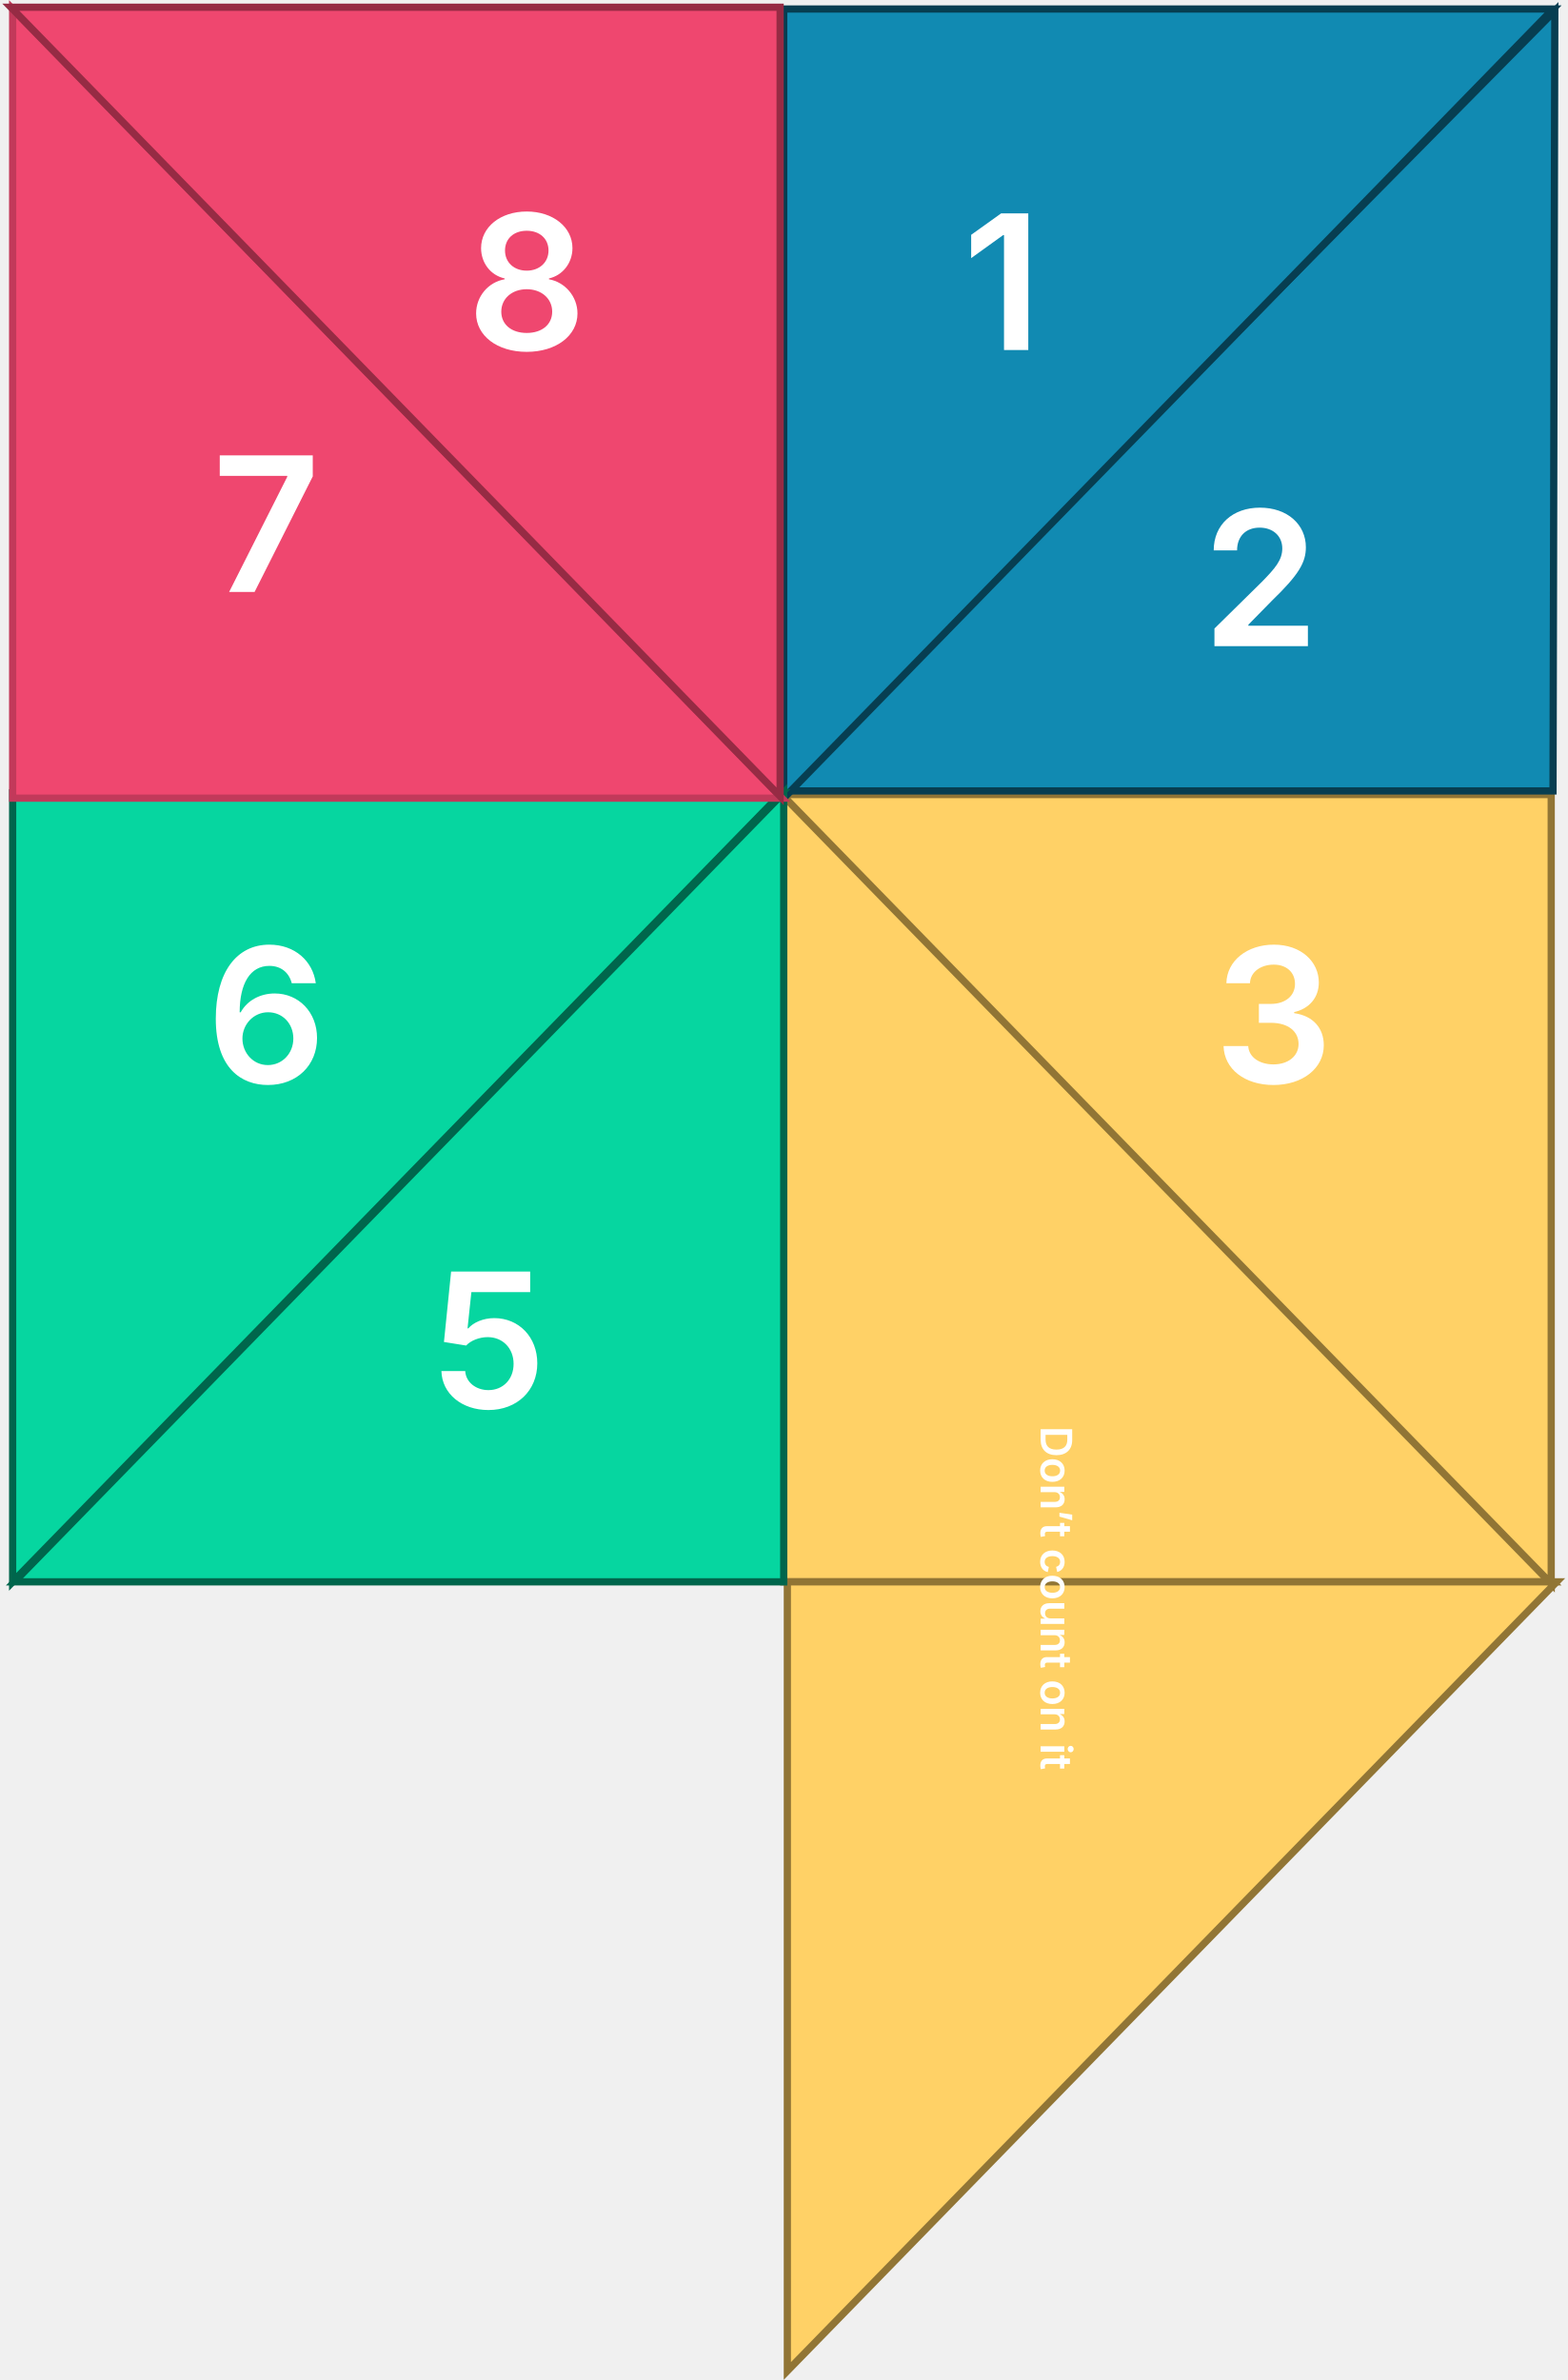
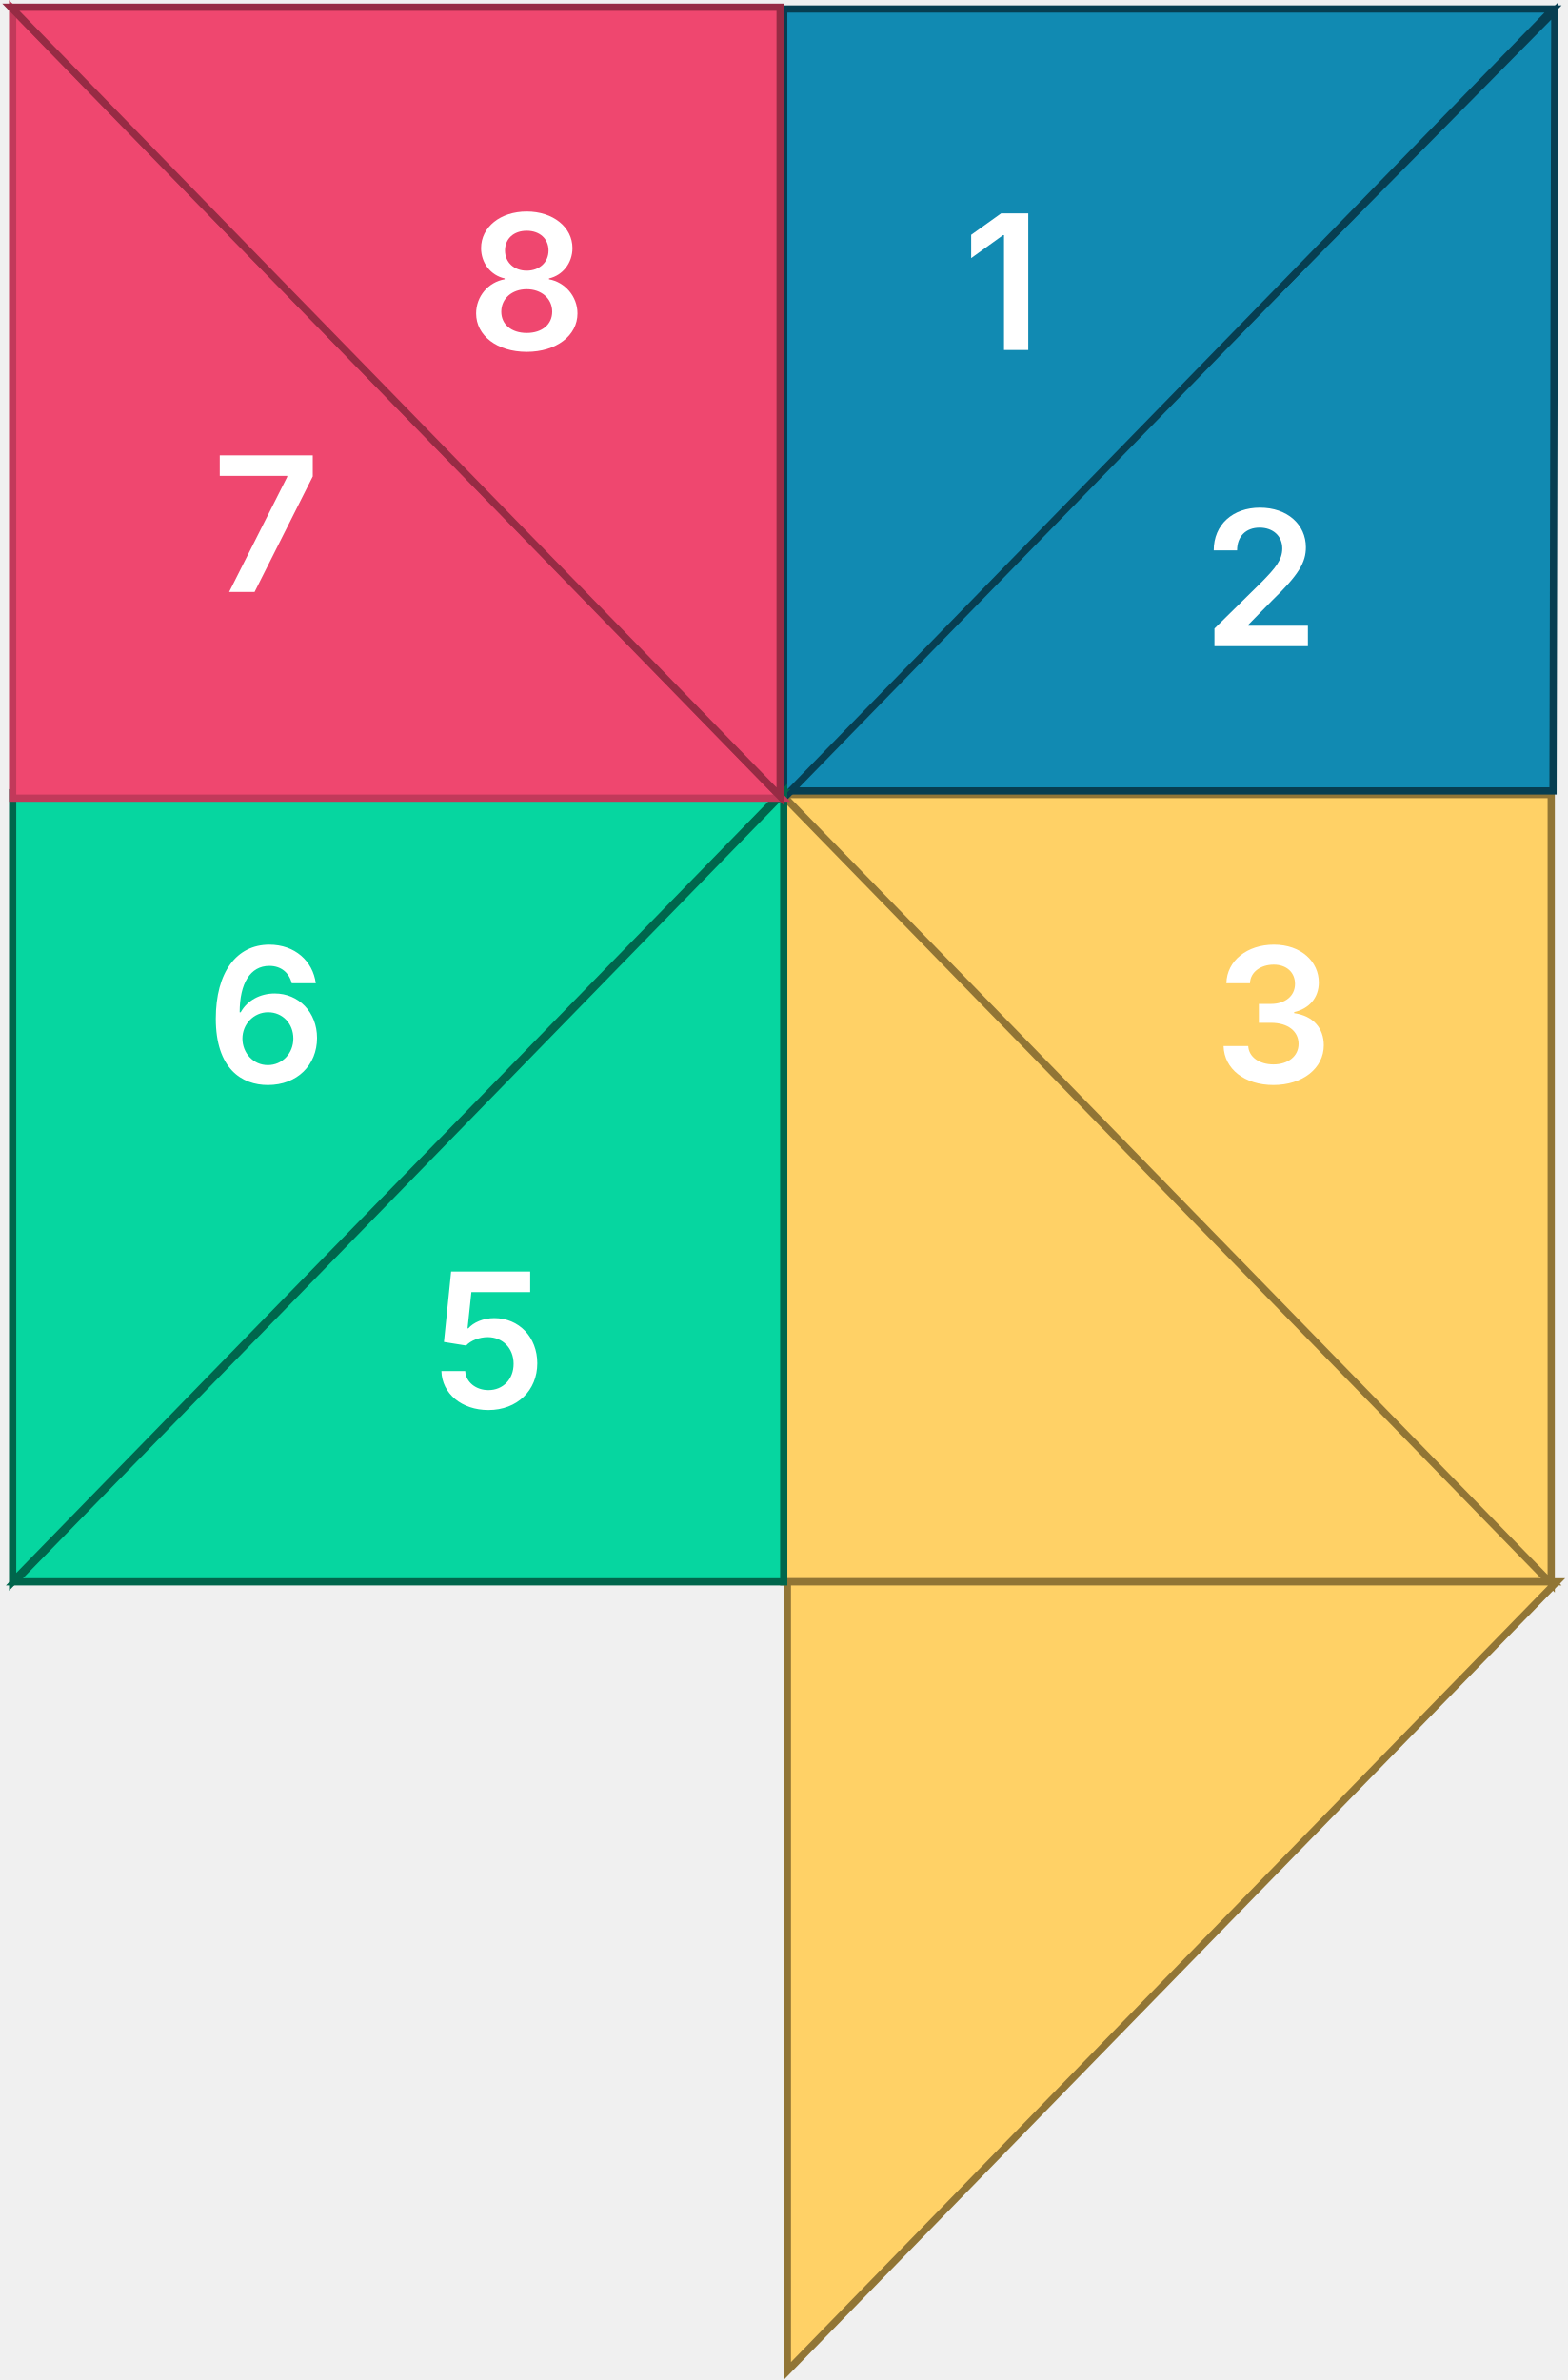
<svg xmlns="http://www.w3.org/2000/svg" width="434" height="659" viewBox="0 0 434 659" fill="none">
  <g id="4-Opened">
    <g id="Bottom-Right-4">
      <path id="Bottom-Left-2-Flap" d="M217 219.5L430 438H217V219.5Z" fill="#FFD166" stroke="#917535" stroke-width="2" />
    </g>
    <g id="Bottom-Right-4-Opened">
      <path id="Bottom-Left-2-Flap-Opened" d="M218 656.5L431 438H218V656.5Z" fill="#FFD166" stroke="#917535" stroke-width="2" />
-       <text id="fortuneText" transform="matrix(0 1 -1 0 300 360)" fill="white" xml:space="preserve" style="white-space: pre" font-family="Inter" font-size="12" font-weight="600" letter-spacing="0em">
-         <tspan x="34.863" y="11.864">Don’t count on it</tspan>
-       </text>
    </g>
    <g id="Bottom-Right-3">
      <path id="Bottom-Left-1-Flap" d="M429.5 438.5L216.5 220H429.5V438.5Z" fill="#FFD166" stroke="#917535" stroke-width="2" />
      <text id="3" fill="white" xml:space="preserve" style="white-space: pre" font-family="Inter" font-size="52" font-weight="600" letter-spacing="0em">
        <tspan x="336.064" y="299.909">3</tspan>
      </text>
    </g>
    <g id="Top-Right-2">
      <path id="Top-Left-1-Flap" d="M430.5 3L217 219H430L430.5 3Z" fill="#118AB2" stroke="#073E51" stroke-width="2" />
      <text id="2" fill="white" xml:space="preserve" style="white-space: pre" font-family="Inter" font-size="52" font-weight="600" letter-spacing="0em">
        <tspan x="332.852" y="178.909">2</tspan>
      </text>
    </g>
    <g id="Top-Right-1">
      <path id="Top-Left-1-Flap_2" d="M217 221L430 2.5H217V221Z" fill="#118AB2" stroke="#073E51" stroke-width="2" />
      <text id="1" fill="white" xml:space="preserve" style="white-space: pre" font-family="Inter" font-size="52" font-weight="600" letter-spacing="0em">
        <tspan x="266.508" y="96.909">1</tspan>
      </text>
    </g>
    <g id="Bottom-Left-5">
      <path id="Bottom-Left-2-Flap_2" d="M217 219.5L4 438H217V219.5Z" fill="#06D6A0" stroke="#00664C" stroke-width="2" />
      <text id="5" fill="white" xml:space="preserve" style="white-space: pre" font-family="Inter" font-size="52" font-weight="600" letter-spacing="0em">
        <tspan x="119.547" y="389.909">5</tspan>
      </text>
    </g>
    <g id="Bottom-Left-6">
      <path id="Bottom-Left-1-Flap_2" d="M3.5 438L216.5 219.5H3.5V438Z" fill="#06D6A0" stroke="#00664C" stroke-width="2" />
      <text id="6" fill="white" xml:space="preserve" style="white-space: pre" font-family="Inter" font-size="52" font-weight="600" letter-spacing="0em">
        <tspan x="57.141" y="299.909">6</tspan>
      </text>
    </g>
    <g id="Top-Left-7">
      <path id="Top-Left-1-Flap_3" d="M3.5 2.5L216.5 221H3.5V2.5Z" fill="#EF476F" stroke="#C2395A" stroke-width="2" />
      <text id="7" fill="white" xml:space="preserve" style="white-space: pre" font-family="Inter" font-size="52" font-weight="600" letter-spacing="0em">
        <tspan x="58.74" y="163.909">7</tspan>
      </text>
    </g>
    <g id="Top-Left-8">
      <path id="Top-Left-1-Flap_4" d="M216 220.5L3 2H216V220.5Z" fill="#EF476F" stroke="#962B44" stroke-width="2" />
      <text id="8" fill="white" xml:space="preserve" style="white-space: pre" font-family="Inter" font-size="52" font-weight="600" letter-spacing="0em">
        <tspan x="129.217" y="96.909">8</tspan>
      </text>
    </g>
  </g>
</svg>
